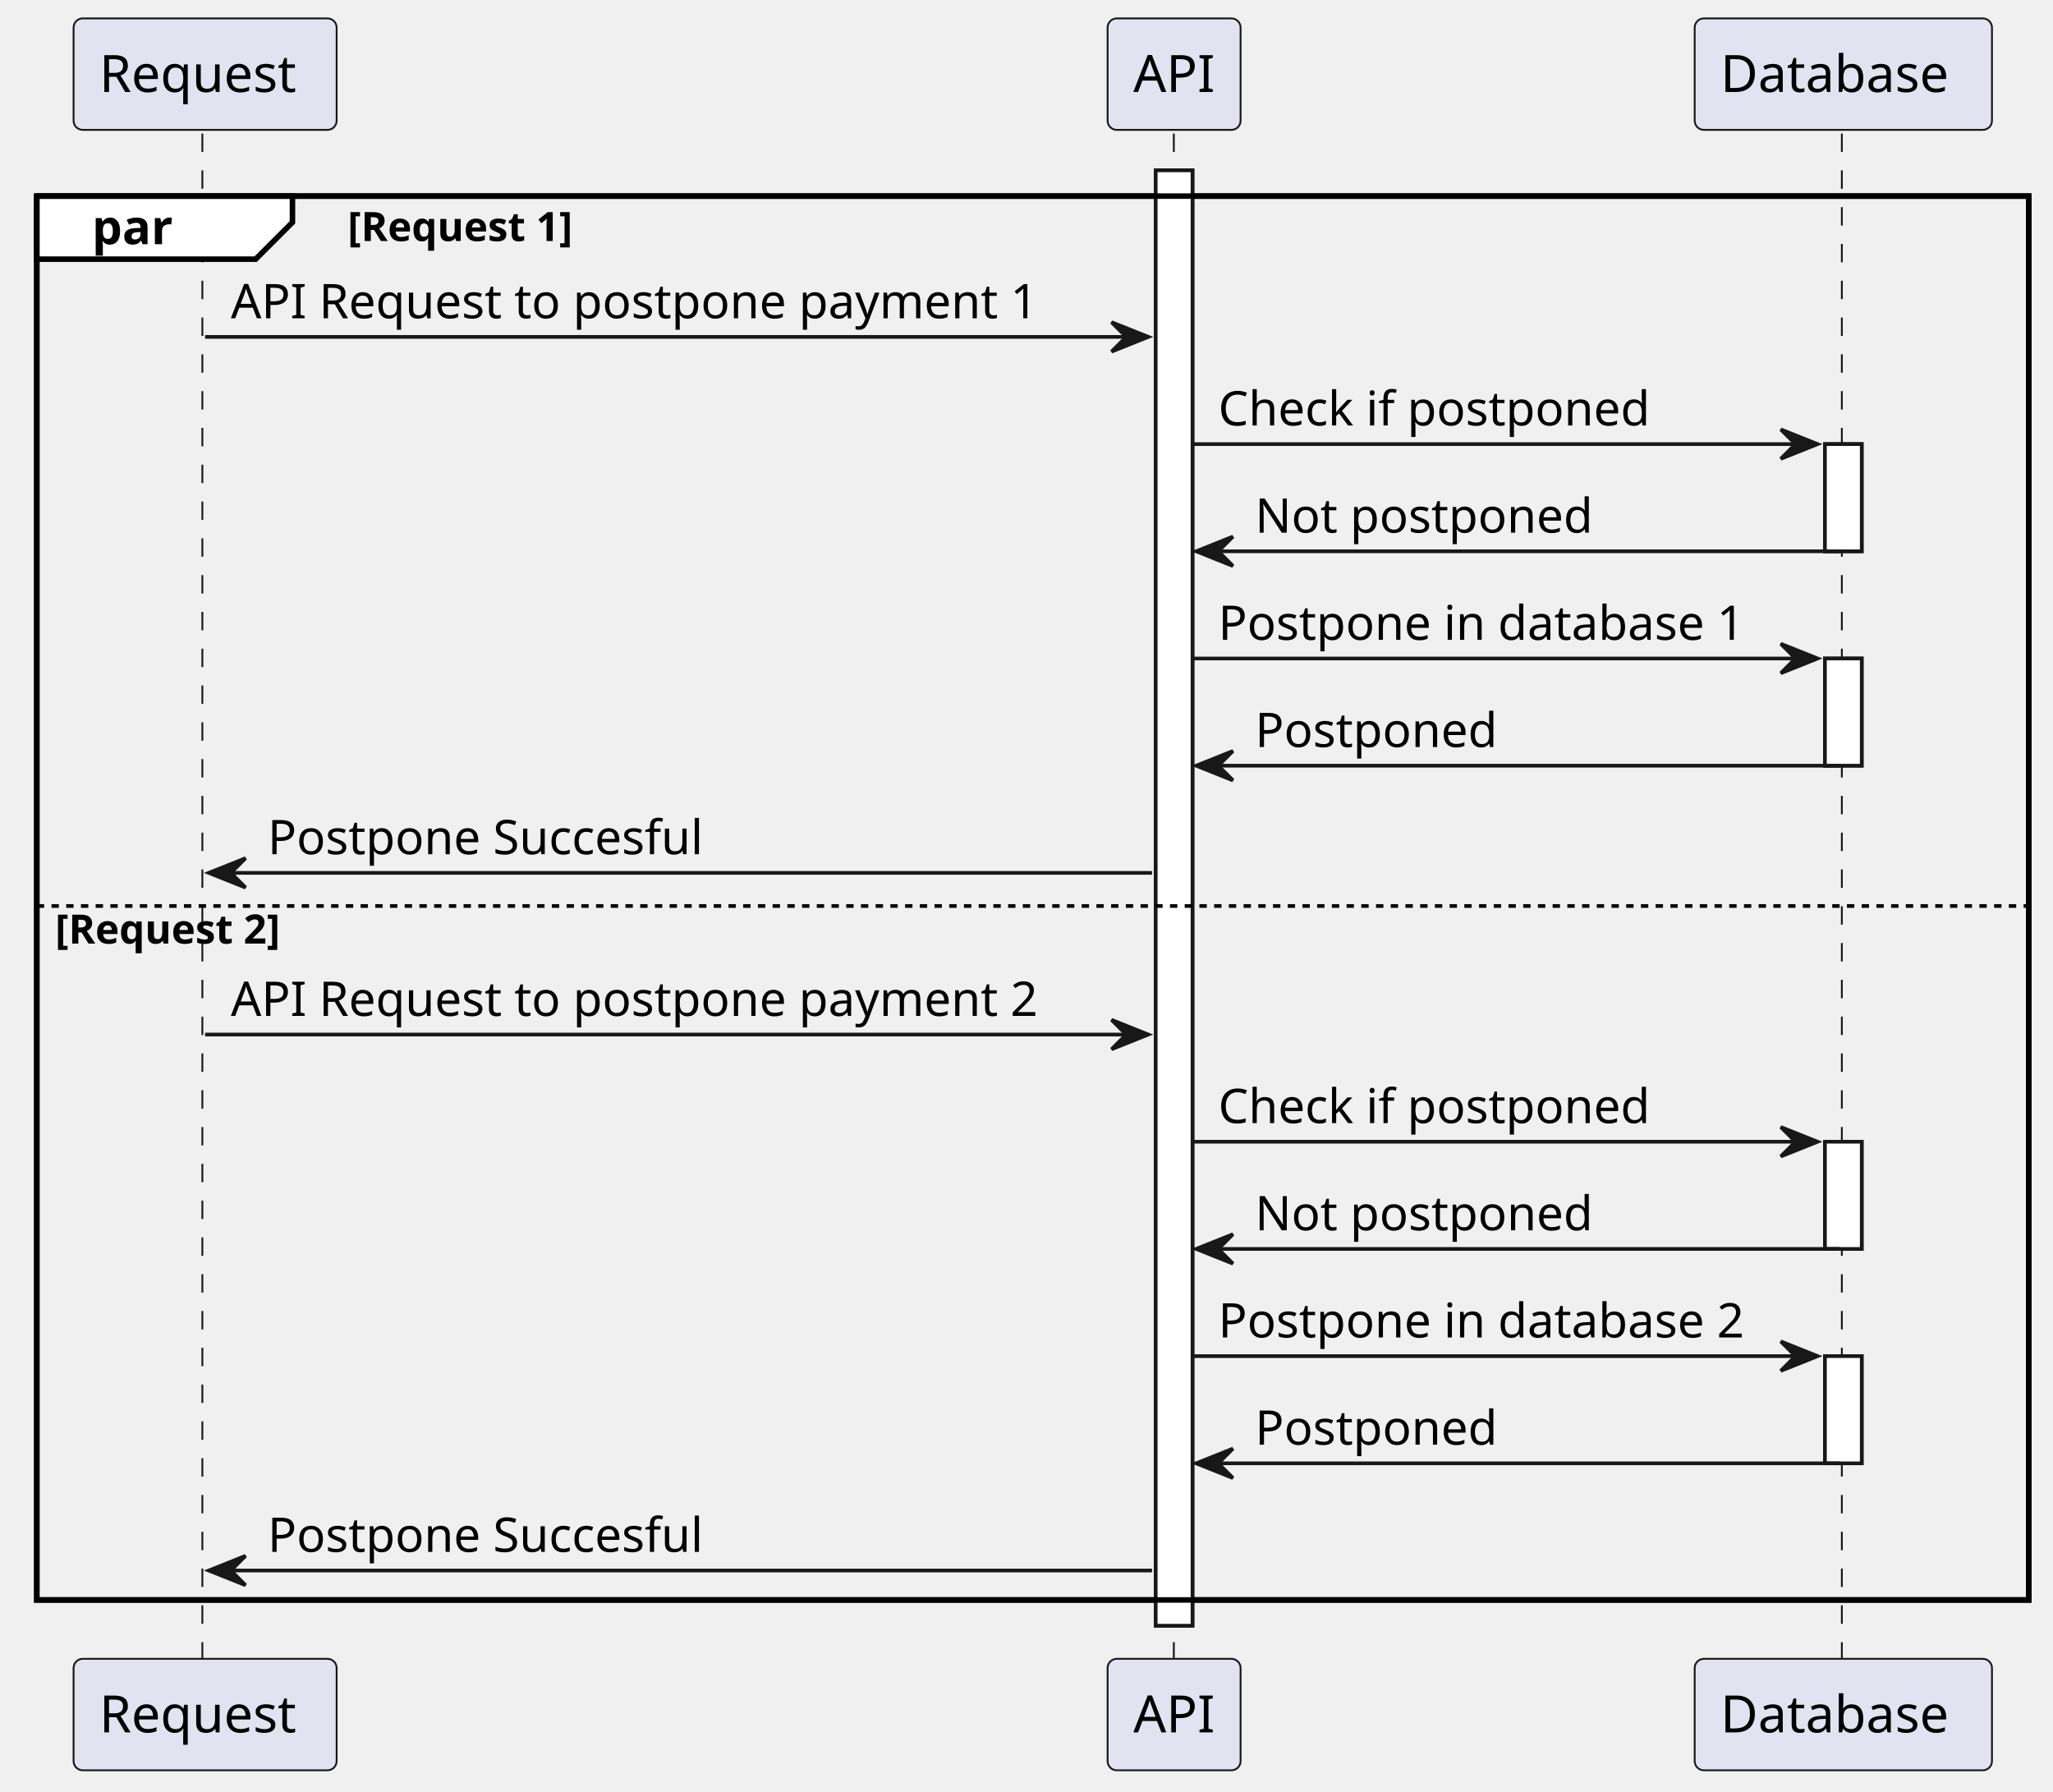
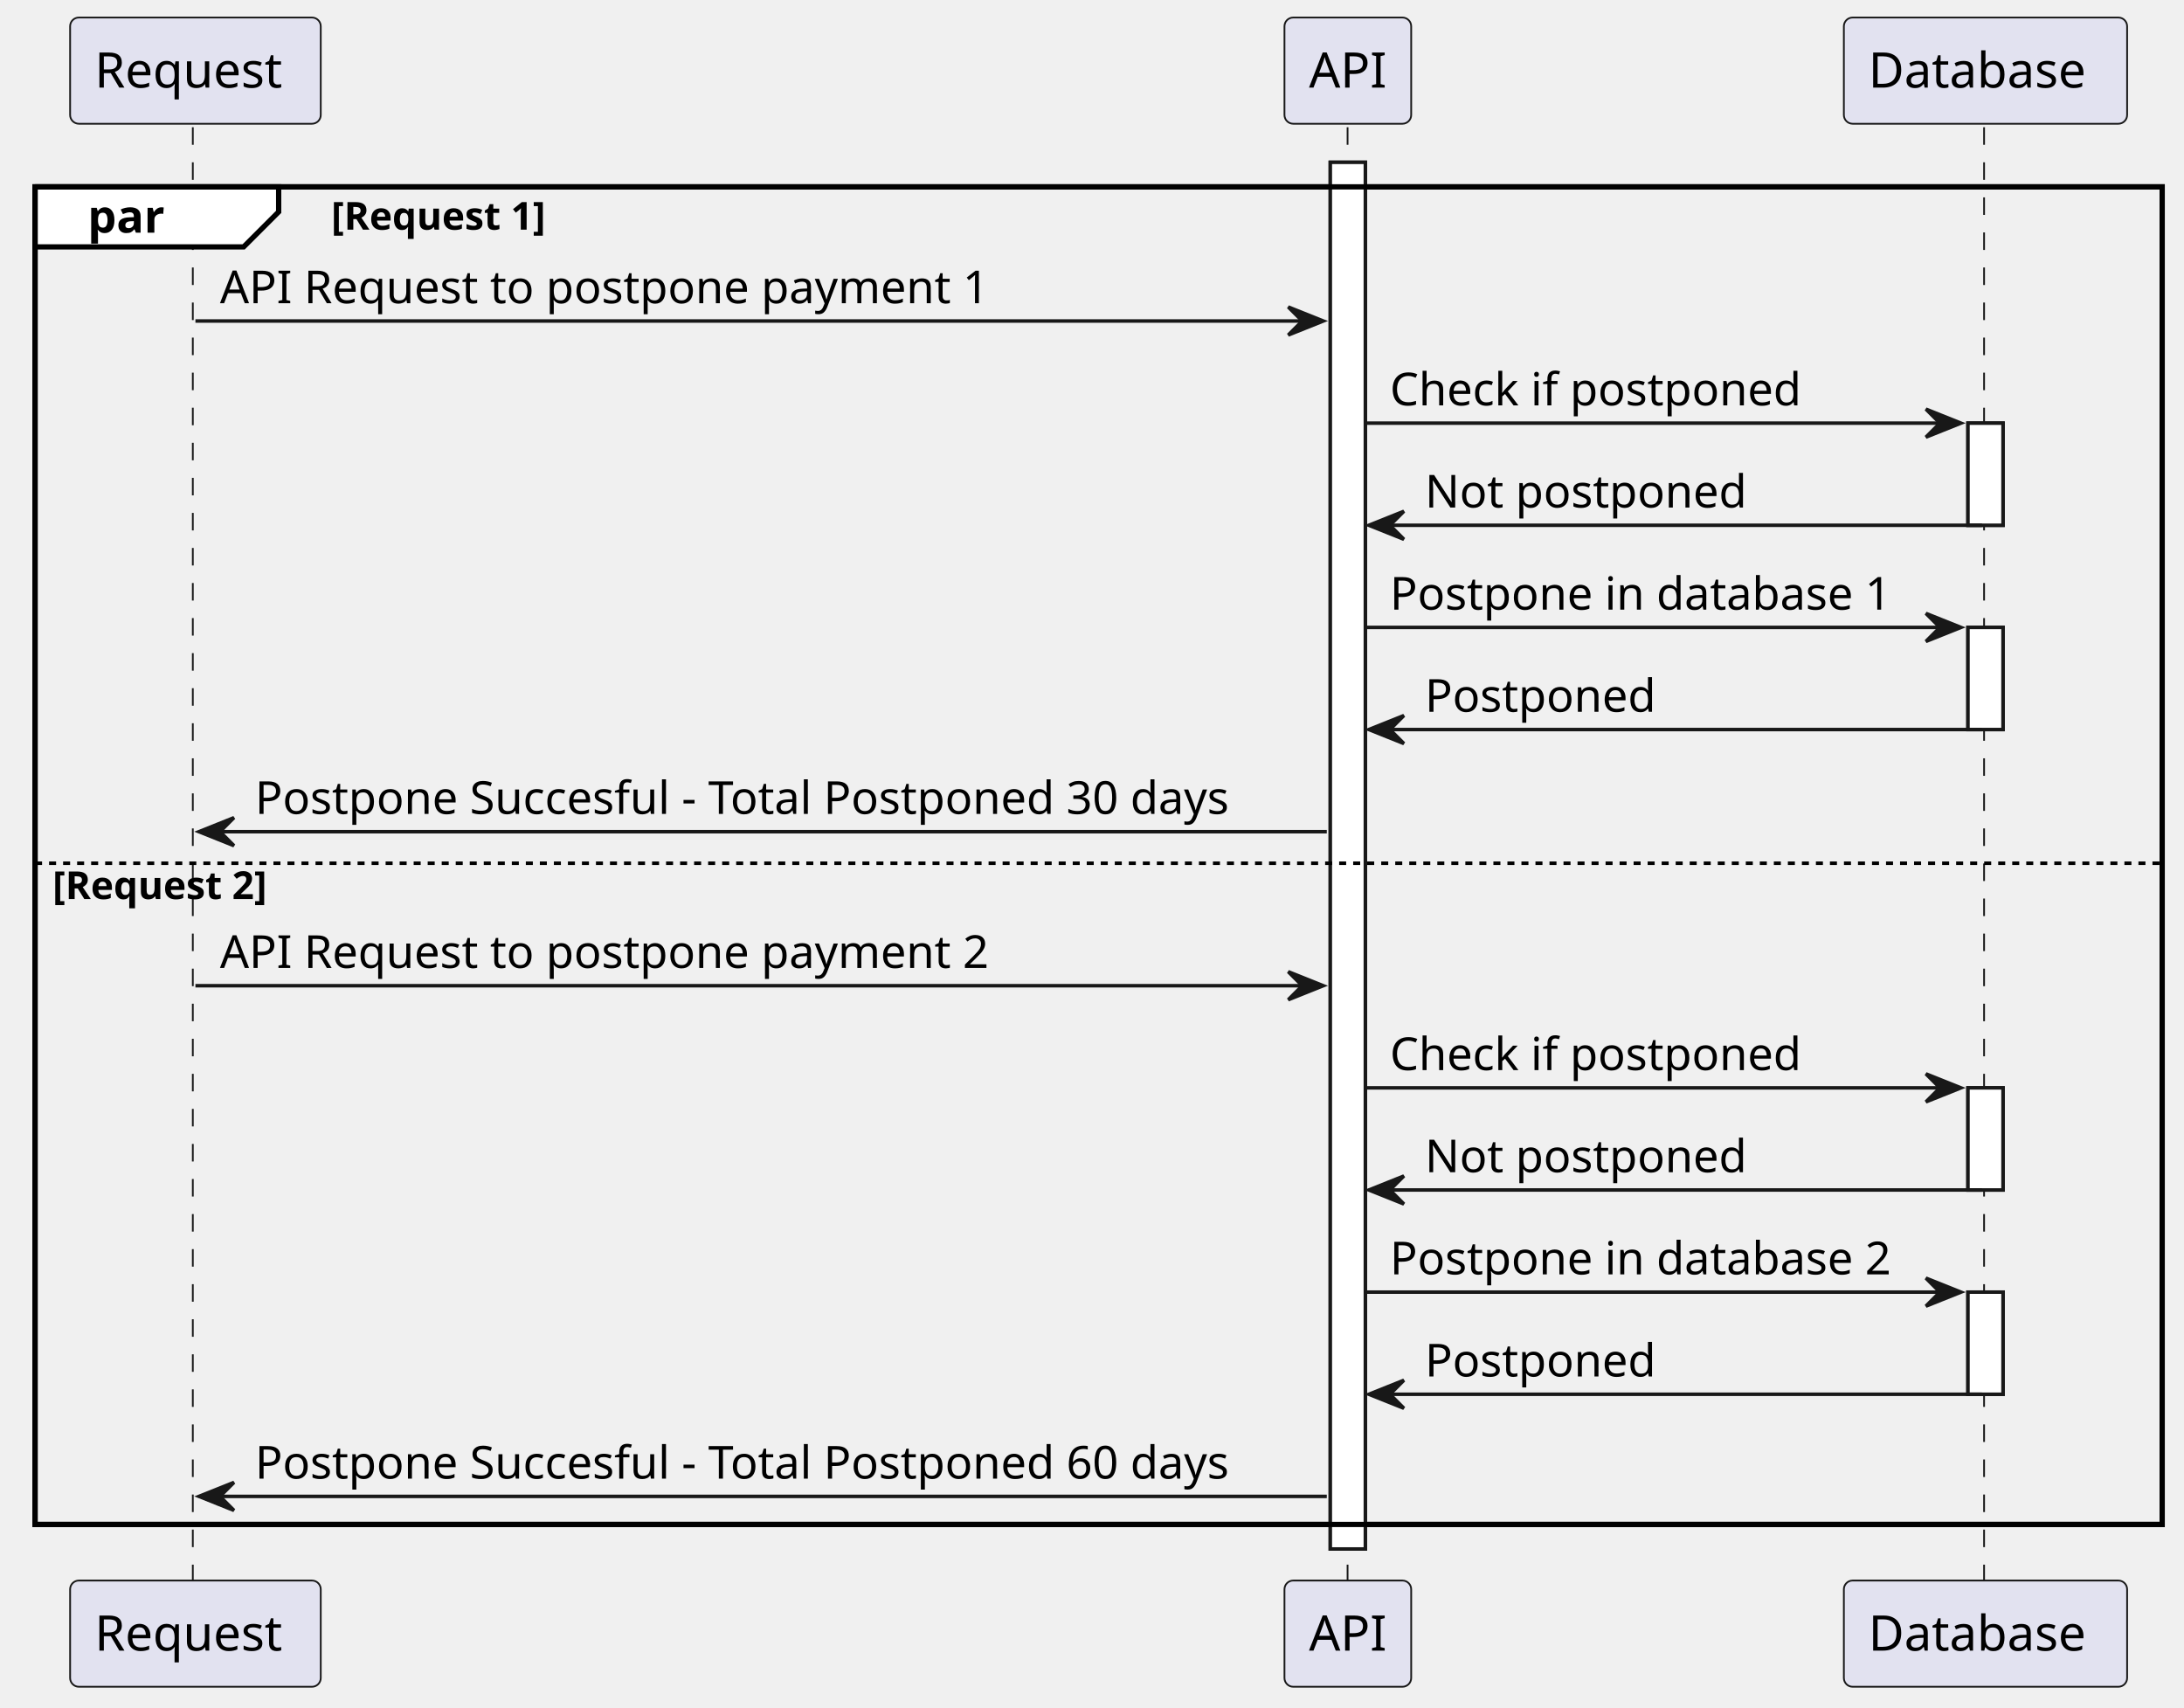
- <svg xmlns="http://www.w3.org/2000/svg" contentStyleType="text/css" data-diagram-type="SEQUENCE" height="487px" preserveAspectRatio="none" style="width:558px;height:487px;background:#FFFFFF;" version="1.1" viewBox="0 0 558 487" width="558px" zoomAndPan="magnify">
+ <svg xmlns="http://www.w3.org/2000/svg" contentStyleType="text/css" data-diagram-type="SEQUENCE" height="487px" preserveAspectRatio="none" style="width:623px;height:487px;background:#FFFFFF;" version="1.1" viewBox="0 0 623 487" width="623px" zoomAndPan="magnify">
  <defs />
  <g>
-     <rect fill="#FFFFFF" height="395.531" style="stroke:#181818;stroke-width:1;" width="10" x="314.117" y="46.297" />
-     <rect fill="#FFFFFF" height="29.133" style="stroke:#181818;stroke-width:1;" width="10" x="496.013" y="120.695" />
-     <rect fill="#FFFFFF" height="29.133" style="stroke:#181818;stroke-width:1;" width="10" x="496.013" y="178.961" />
-     <rect fill="#FFFFFF" height="29.133" style="stroke:#181818;stroke-width:1;" width="10" x="496.013" y="310.297" />
-     <rect fill="#FFFFFF" height="29.133" style="stroke:#181818;stroke-width:1;" width="10" x="496.013" y="368.562" />
-     <rect fill="none" height="381.531" style="stroke:#000000;stroke-width:1.5;" width="541.413" x="10" y="53.297" />
+     <rect fill="#FFFFFF" height="395.531" style="stroke:#181818;stroke-width:1;" width="10" x="379.478" y="46.297" />
+     <rect fill="#FFFFFF" height="29.133" style="stroke:#181818;stroke-width:1;" width="10" x="561.375" y="120.695" />
+     <rect fill="#FFFFFF" height="29.133" style="stroke:#181818;stroke-width:1;" width="10" x="561.375" y="178.961" />
+     <rect fill="#FFFFFF" height="29.133" style="stroke:#181818;stroke-width:1;" width="10" x="561.375" y="310.297" />
+     <rect fill="#FFFFFF" height="29.133" style="stroke:#181818;stroke-width:1;" width="10" x="561.375" y="368.562" />
+     <rect fill="none" height="381.531" style="stroke:#000000;stroke-width:1.5;" width="606.775" x="10" y="53.297" />
    <line style="stroke:#181818;stroke-width:0.5;stroke-dasharray:5.0,5.0;" x1="55" x2="55" y1="36.297" y2="451.828" />
-     <line style="stroke:#181818;stroke-width:0.5;stroke-dasharray:5.0,5.0;" x1="319.043" x2="319.043" y1="36.297" y2="451.828" />
-     <line style="stroke:#181818;stroke-width:0.5;stroke-dasharray:5.0,5.0;" x1="500.612" x2="500.612" y1="36.297" y2="451.828" />
+     <line style="stroke:#181818;stroke-width:0.5;stroke-dasharray:5.0,5.0;" x1="384.404" x2="384.404" y1="36.297" y2="451.828" />
+     <line style="stroke:#181818;stroke-width:0.5;stroke-dasharray:5.0,5.0;" x1="565.974" x2="565.974" y1="36.297" y2="451.828" />
    <rect fill="#E2E2F0" height="30.297" rx="2.5" ry="2.5" style="stroke:#181818;stroke-width:0.5;" width="71.497" x="20" y="5" />
    <text fill="#000000" font-family="sans-serif" font-size="14" lengthAdjust="spacing" textLength="57.497" x="27" y="24.995">Request</text>
    <rect fill="#E2E2F0" height="30.297" rx="2.5" ry="2.5" style="stroke:#181818;stroke-width:0.5;" width="71.497" x="20" y="450.828" />
    <text fill="#000000" font-family="sans-serif" font-size="14" lengthAdjust="spacing" textLength="57.497" x="27" y="470.823">Request</text>
-     <rect fill="#E2E2F0" height="30.297" rx="2.5" ry="2.5" style="stroke:#181818;stroke-width:0.5;" width="36.148" x="301.043" y="5" />
-     <text fill="#000000" font-family="sans-serif" font-size="14" lengthAdjust="spacing" textLength="22.148" x="308.043" y="24.995">API</text>
-     <rect fill="#E2E2F0" height="30.297" rx="2.5" ry="2.5" style="stroke:#181818;stroke-width:0.5;" width="36.148" x="301.043" y="450.828" />
-     <text fill="#000000" font-family="sans-serif" font-size="14" lengthAdjust="spacing" textLength="22.148" x="308.043" y="470.823">API</text>
-     <rect fill="#E2E2F0" height="30.297" rx="2.5" ry="2.5" style="stroke:#181818;stroke-width:0.5;" width="80.801" x="460.612" y="5" />
-     <text fill="#000000" font-family="sans-serif" font-size="14" lengthAdjust="spacing" textLength="66.801" x="467.612" y="24.995">Database</text>
-     <rect fill="#E2E2F0" height="30.297" rx="2.5" ry="2.5" style="stroke:#181818;stroke-width:0.5;" width="80.801" x="460.612" y="450.828" />
-     <text fill="#000000" font-family="sans-serif" font-size="14" lengthAdjust="spacing" textLength="66.801" x="467.612" y="470.823">Database</text>
-     <rect fill="#FFFFFF" height="395.531" style="stroke:#181818;stroke-width:1;" width="10" x="314.117" y="46.297" />
-     <rect fill="#FFFFFF" height="29.133" style="stroke:#181818;stroke-width:1;" width="10" x="496.013" y="120.695" />
-     <rect fill="#FFFFFF" height="29.133" style="stroke:#181818;stroke-width:1;" width="10" x="496.013" y="178.961" />
-     <rect fill="#FFFFFF" height="29.133" style="stroke:#181818;stroke-width:1;" width="10" x="496.013" y="310.297" />
-     <rect fill="#FFFFFF" height="29.133" style="stroke:#181818;stroke-width:1;" width="10" x="496.013" y="368.562" />
+     <rect fill="#E2E2F0" height="30.297" rx="2.5" ry="2.5" style="stroke:#181818;stroke-width:0.5;" width="36.148" x="366.404" y="5" />
+     <text fill="#000000" font-family="sans-serif" font-size="14" lengthAdjust="spacing" textLength="22.148" x="373.404" y="24.995">API</text>
+     <rect fill="#E2E2F0" height="30.297" rx="2.5" ry="2.5" style="stroke:#181818;stroke-width:0.5;" width="36.148" x="366.404" y="450.828" />
+     <text fill="#000000" font-family="sans-serif" font-size="14" lengthAdjust="spacing" textLength="22.148" x="373.404" y="470.823">API</text>
+     <rect fill="#E2E2F0" height="30.297" rx="2.5" ry="2.5" style="stroke:#181818;stroke-width:0.5;" width="80.801" x="525.974" y="5" />
+     <text fill="#000000" font-family="sans-serif" font-size="14" lengthAdjust="spacing" textLength="66.801" x="532.974" y="24.995">Database</text>
+     <rect fill="#E2E2F0" height="30.297" rx="2.5" ry="2.5" style="stroke:#181818;stroke-width:0.5;" width="80.801" x="525.974" y="450.828" />
+     <text fill="#000000" font-family="sans-serif" font-size="14" lengthAdjust="spacing" textLength="66.801" x="532.974" y="470.823">Database</text>
+     <rect fill="#FFFFFF" height="395.531" style="stroke:#181818;stroke-width:1;" width="10" x="379.478" y="46.297" />
+     <rect fill="#FFFFFF" height="29.133" style="stroke:#181818;stroke-width:1;" width="10" x="561.375" y="120.695" />
+     <rect fill="#FFFFFF" height="29.133" style="stroke:#181818;stroke-width:1;" width="10" x="561.375" y="178.961" />
+     <rect fill="#FFFFFF" height="29.133" style="stroke:#181818;stroke-width:1;" width="10" x="561.375" y="310.297" />
+     <rect fill="#FFFFFF" height="29.133" style="stroke:#181818;stroke-width:1;" width="10" x="561.375" y="368.562" />
    <path d="M10,53.297 L79.489,53.297 L79.489,60.43 L69.489,70.43 L10,70.43 L10,53.297 " fill="#FFFFFF" style="stroke:#000000;stroke-width:1.5;" />
-     <rect fill="none" height="381.531" style="stroke:#000000;stroke-width:1.5;" width="541.413" x="10" y="53.297" />
+     <rect fill="none" height="381.531" style="stroke:#000000;stroke-width:1.5;" width="606.775" x="10" y="53.297" />
    <text fill="#000000" font-family="sans-serif" font-size="13" font-weight="bold" lengthAdjust="spacing" textLength="24.489" x="25" y="66.364">par</text>
    <text fill="#000000" font-family="sans-serif" font-size="11" font-weight="bold" lengthAdjust="spacing" textLength="72.44" x="94.489" y="65.507">[Request 1]</text>
-     <polygon fill="#181818" points="302.117,87.562,312.117,91.562,302.117,95.562,306.117,91.562" style="stroke:#181818;stroke-width:1;" />
-     <line style="stroke:#181818;stroke-width:1;" x1="55.748" x2="308.117" y1="91.562" y2="91.562" />
+     <polygon fill="#181818" points="367.478,87.562,377.478,91.562,367.478,95.562,371.478,91.562" style="stroke:#181818;stroke-width:1;" />
+     <line style="stroke:#181818;stroke-width:1;" x1="55.748" x2="373.478" y1="91.562" y2="91.562" />
    <text fill="#000000" font-family="sans-serif" font-size="13" lengthAdjust="spacing" textLength="234.368" x="62.748" y="86.497">API Request to postpone payment 1</text>
-     <polygon fill="#181818" points="484.013,116.695,494.013,120.695,484.013,124.695,488.013,120.695" style="stroke:#181818;stroke-width:1;" />
-     <line style="stroke:#181818;stroke-width:1;" x1="324.117" x2="490.013" y1="120.695" y2="120.695" />
-     <text fill="#000000" font-family="sans-serif" font-size="13" lengthAdjust="spacing" textLength="125.214" x="331.117" y="115.629">Check if postponed</text>
-     <polygon fill="#181818" points="335.117,145.828,325.117,149.828,335.117,153.828,331.117,149.828" style="stroke:#181818;stroke-width:1;" />
-     <line style="stroke:#181818;stroke-width:1;" x1="329.117" x2="500.013" y1="149.828" y2="149.828" />
-     <text fill="#000000" font-family="sans-serif" font-size="13" lengthAdjust="spacing" textLength="95.678" x="341.117" y="144.762">Not postponed</text>
-     <polygon fill="#181818" points="484.013,174.961,494.013,178.961,484.013,182.961,488.013,178.961" style="stroke:#181818;stroke-width:1;" />
-     <line style="stroke:#181818;stroke-width:1;" x1="324.117" x2="490.013" y1="178.961" y2="178.961" />
-     <text fill="#000000" font-family="sans-serif" font-size="13" lengthAdjust="spacing" textLength="152.896" x="331.117" y="173.895">Postpone in database 1</text>
-     <polygon fill="#181818" points="335.117,204.094,325.117,208.094,335.117,212.094,331.117,208.094" style="stroke:#181818;stroke-width:1;" />
-     <line style="stroke:#181818;stroke-width:1;" x1="329.117" x2="500.013" y1="208.094" y2="208.094" />
-     <text fill="#000000" font-family="sans-serif" font-size="13" lengthAdjust="spacing" textLength="68.358" x="341.117" y="203.028">Postponed</text>
+     <polygon fill="#181818" points="549.375,116.695,559.375,120.695,549.375,124.695,553.375,120.695" style="stroke:#181818;stroke-width:1;" />
+     <line style="stroke:#181818;stroke-width:1;" x1="389.478" x2="555.375" y1="120.695" y2="120.695" />
+     <text fill="#000000" font-family="sans-serif" font-size="13" lengthAdjust="spacing" textLength="125.214" x="396.478" y="115.629">Check if postponed</text>
+     <polygon fill="#181818" points="400.478,145.828,390.478,149.828,400.478,153.828,396.478,149.828" style="stroke:#181818;stroke-width:1;" />
+     <line style="stroke:#181818;stroke-width:1;" x1="394.478" x2="565.375" y1="149.828" y2="149.828" />
+     <text fill="#000000" font-family="sans-serif" font-size="13" lengthAdjust="spacing" textLength="95.678" x="406.478" y="144.762">Not postponed</text>
+     <polygon fill="#181818" points="549.375,174.961,559.375,178.961,549.375,182.961,553.375,178.961" style="stroke:#181818;stroke-width:1;" />
+     <line style="stroke:#181818;stroke-width:1;" x1="389.478" x2="555.375" y1="178.961" y2="178.961" />
+     <text fill="#000000" font-family="sans-serif" font-size="13" lengthAdjust="spacing" textLength="152.896" x="396.478" y="173.895">Postpone in database 1</text>
+     <polygon fill="#181818" points="400.478,204.094,390.478,208.094,400.478,212.094,396.478,208.094" style="stroke:#181818;stroke-width:1;" />
+     <line style="stroke:#181818;stroke-width:1;" x1="394.478" x2="565.375" y1="208.094" y2="208.094" />
+     <text fill="#000000" font-family="sans-serif" font-size="13" lengthAdjust="spacing" textLength="68.358" x="406.478" y="203.028">Postponed</text>
    <polygon fill="#181818" points="66.749,233.227,56.748,237.227,66.749,241.227,62.748,237.227" style="stroke:#181818;stroke-width:1;" />
-     <line style="stroke:#181818;stroke-width:1;" x1="60.748" x2="313.117" y1="237.227" y2="237.227" />
-     <text fill="#000000" font-family="sans-serif" font-size="13" lengthAdjust="spacing" textLength="126.223" x="72.749" y="232.161">Postpone Succesful</text>
-     <line style="stroke:#000000;stroke-width:1;stroke-dasharray:2.0,2.0;" x1="10" x2="551.413" y1="246.227" y2="246.227" />
+     <line style="stroke:#181818;stroke-width:1;" x1="60.748" x2="378.478" y1="237.227" y2="237.227" />
+     <text fill="#000000" font-family="sans-serif" font-size="13" lengthAdjust="spacing" textLength="299.73" x="72.749" y="232.161">Postpone Succesful - Total Postponed 30 days</text>
+     <line style="stroke:#000000;stroke-width:1;stroke-dasharray:2.0,2.0;" x1="10" x2="616.775" y1="246.227" y2="246.227" />
    <text fill="#000000" font-family="sans-serif" font-size="11" font-weight="bold" lengthAdjust="spacing" textLength="72.44" x="15" y="256.437">[Request 2]</text>
-     <polygon fill="#181818" points="302.117,277.164,312.117,281.164,302.117,285.164,306.117,281.164" style="stroke:#181818;stroke-width:1;" />
-     <line style="stroke:#181818;stroke-width:1;" x1="55.748" x2="308.117" y1="281.164" y2="281.164" />
+     <polygon fill="#181818" points="367.478,277.164,377.478,281.164,367.478,285.164,371.478,281.164" style="stroke:#181818;stroke-width:1;" />
+     <line style="stroke:#181818;stroke-width:1;" x1="55.748" x2="373.478" y1="281.164" y2="281.164" />
    <text fill="#000000" font-family="sans-serif" font-size="13" lengthAdjust="spacing" textLength="234.368" x="62.748" y="276.098">API Request to postpone payment 2</text>
-     <polygon fill="#181818" points="484.013,306.297,494.013,310.297,484.013,314.297,488.013,310.297" style="stroke:#181818;stroke-width:1;" />
-     <line style="stroke:#181818;stroke-width:1;" x1="324.117" x2="490.013" y1="310.297" y2="310.297" />
-     <text fill="#000000" font-family="sans-serif" font-size="13" lengthAdjust="spacing" textLength="125.214" x="331.117" y="305.231">Check if postponed</text>
-     <polygon fill="#181818" points="335.117,335.43,325.117,339.43,335.117,343.43,331.117,339.43" style="stroke:#181818;stroke-width:1;" />
-     <line style="stroke:#181818;stroke-width:1;" x1="329.117" x2="500.013" y1="339.43" y2="339.43" />
-     <text fill="#000000" font-family="sans-serif" font-size="13" lengthAdjust="spacing" textLength="95.678" x="341.117" y="334.364">Not postponed</text>
-     <polygon fill="#181818" points="484.013,364.562,494.013,368.562,484.013,372.562,488.013,368.562" style="stroke:#181818;stroke-width:1;" />
-     <line style="stroke:#181818;stroke-width:1;" x1="324.117" x2="490.013" y1="368.562" y2="368.562" />
-     <text fill="#000000" font-family="sans-serif" font-size="13" lengthAdjust="spacing" textLength="152.896" x="331.117" y="363.497">Postpone in database 2</text>
-     <polygon fill="#181818" points="335.117,393.695,325.117,397.695,335.117,401.695,331.117,397.695" style="stroke:#181818;stroke-width:1;" />
-     <line style="stroke:#181818;stroke-width:1;" x1="329.117" x2="500.013" y1="397.695" y2="397.695" />
-     <text fill="#000000" font-family="sans-serif" font-size="13" lengthAdjust="spacing" textLength="68.358" x="341.117" y="392.629">Postponed</text>
+     <polygon fill="#181818" points="549.375,306.297,559.375,310.297,549.375,314.297,553.375,310.297" style="stroke:#181818;stroke-width:1;" />
+     <line style="stroke:#181818;stroke-width:1;" x1="389.478" x2="555.375" y1="310.297" y2="310.297" />
+     <text fill="#000000" font-family="sans-serif" font-size="13" lengthAdjust="spacing" textLength="125.214" x="396.478" y="305.231">Check if postponed</text>
+     <polygon fill="#181818" points="400.478,335.43,390.478,339.43,400.478,343.43,396.478,339.43" style="stroke:#181818;stroke-width:1;" />
+     <line style="stroke:#181818;stroke-width:1;" x1="394.478" x2="565.375" y1="339.43" y2="339.43" />
+     <text fill="#000000" font-family="sans-serif" font-size="13" lengthAdjust="spacing" textLength="95.678" x="406.478" y="334.364">Not postponed</text>
+     <polygon fill="#181818" points="549.375,364.562,559.375,368.562,549.375,372.562,553.375,368.562" style="stroke:#181818;stroke-width:1;" />
+     <line style="stroke:#181818;stroke-width:1;" x1="389.478" x2="555.375" y1="368.562" y2="368.562" />
+     <text fill="#000000" font-family="sans-serif" font-size="13" lengthAdjust="spacing" textLength="152.896" x="396.478" y="363.497">Postpone in database 2</text>
+     <polygon fill="#181818" points="400.478,393.695,390.478,397.695,400.478,401.695,396.478,397.695" style="stroke:#181818;stroke-width:1;" />
+     <line style="stroke:#181818;stroke-width:1;" x1="394.478" x2="565.375" y1="397.695" y2="397.695" />
+     <text fill="#000000" font-family="sans-serif" font-size="13" lengthAdjust="spacing" textLength="68.358" x="406.478" y="392.629">Postponed</text>
    <polygon fill="#181818" points="66.749,422.828,56.748,426.828,66.749,430.828,62.748,426.828" style="stroke:#181818;stroke-width:1;" />
-     <line style="stroke:#181818;stroke-width:1;" x1="60.748" x2="313.117" y1="426.828" y2="426.828" />
-     <text fill="#000000" font-family="sans-serif" font-size="13" lengthAdjust="spacing" textLength="126.223" x="72.749" y="421.762">Postpone Succesful</text>
+     <line style="stroke:#181818;stroke-width:1;" x1="60.748" x2="378.478" y1="426.828" y2="426.828" />
+     <text fill="#000000" font-family="sans-serif" font-size="13" lengthAdjust="spacing" textLength="299.73" x="72.749" y="421.762">Postpone Succesful - Total Postponed 60 days</text>
  </g>
</svg>
